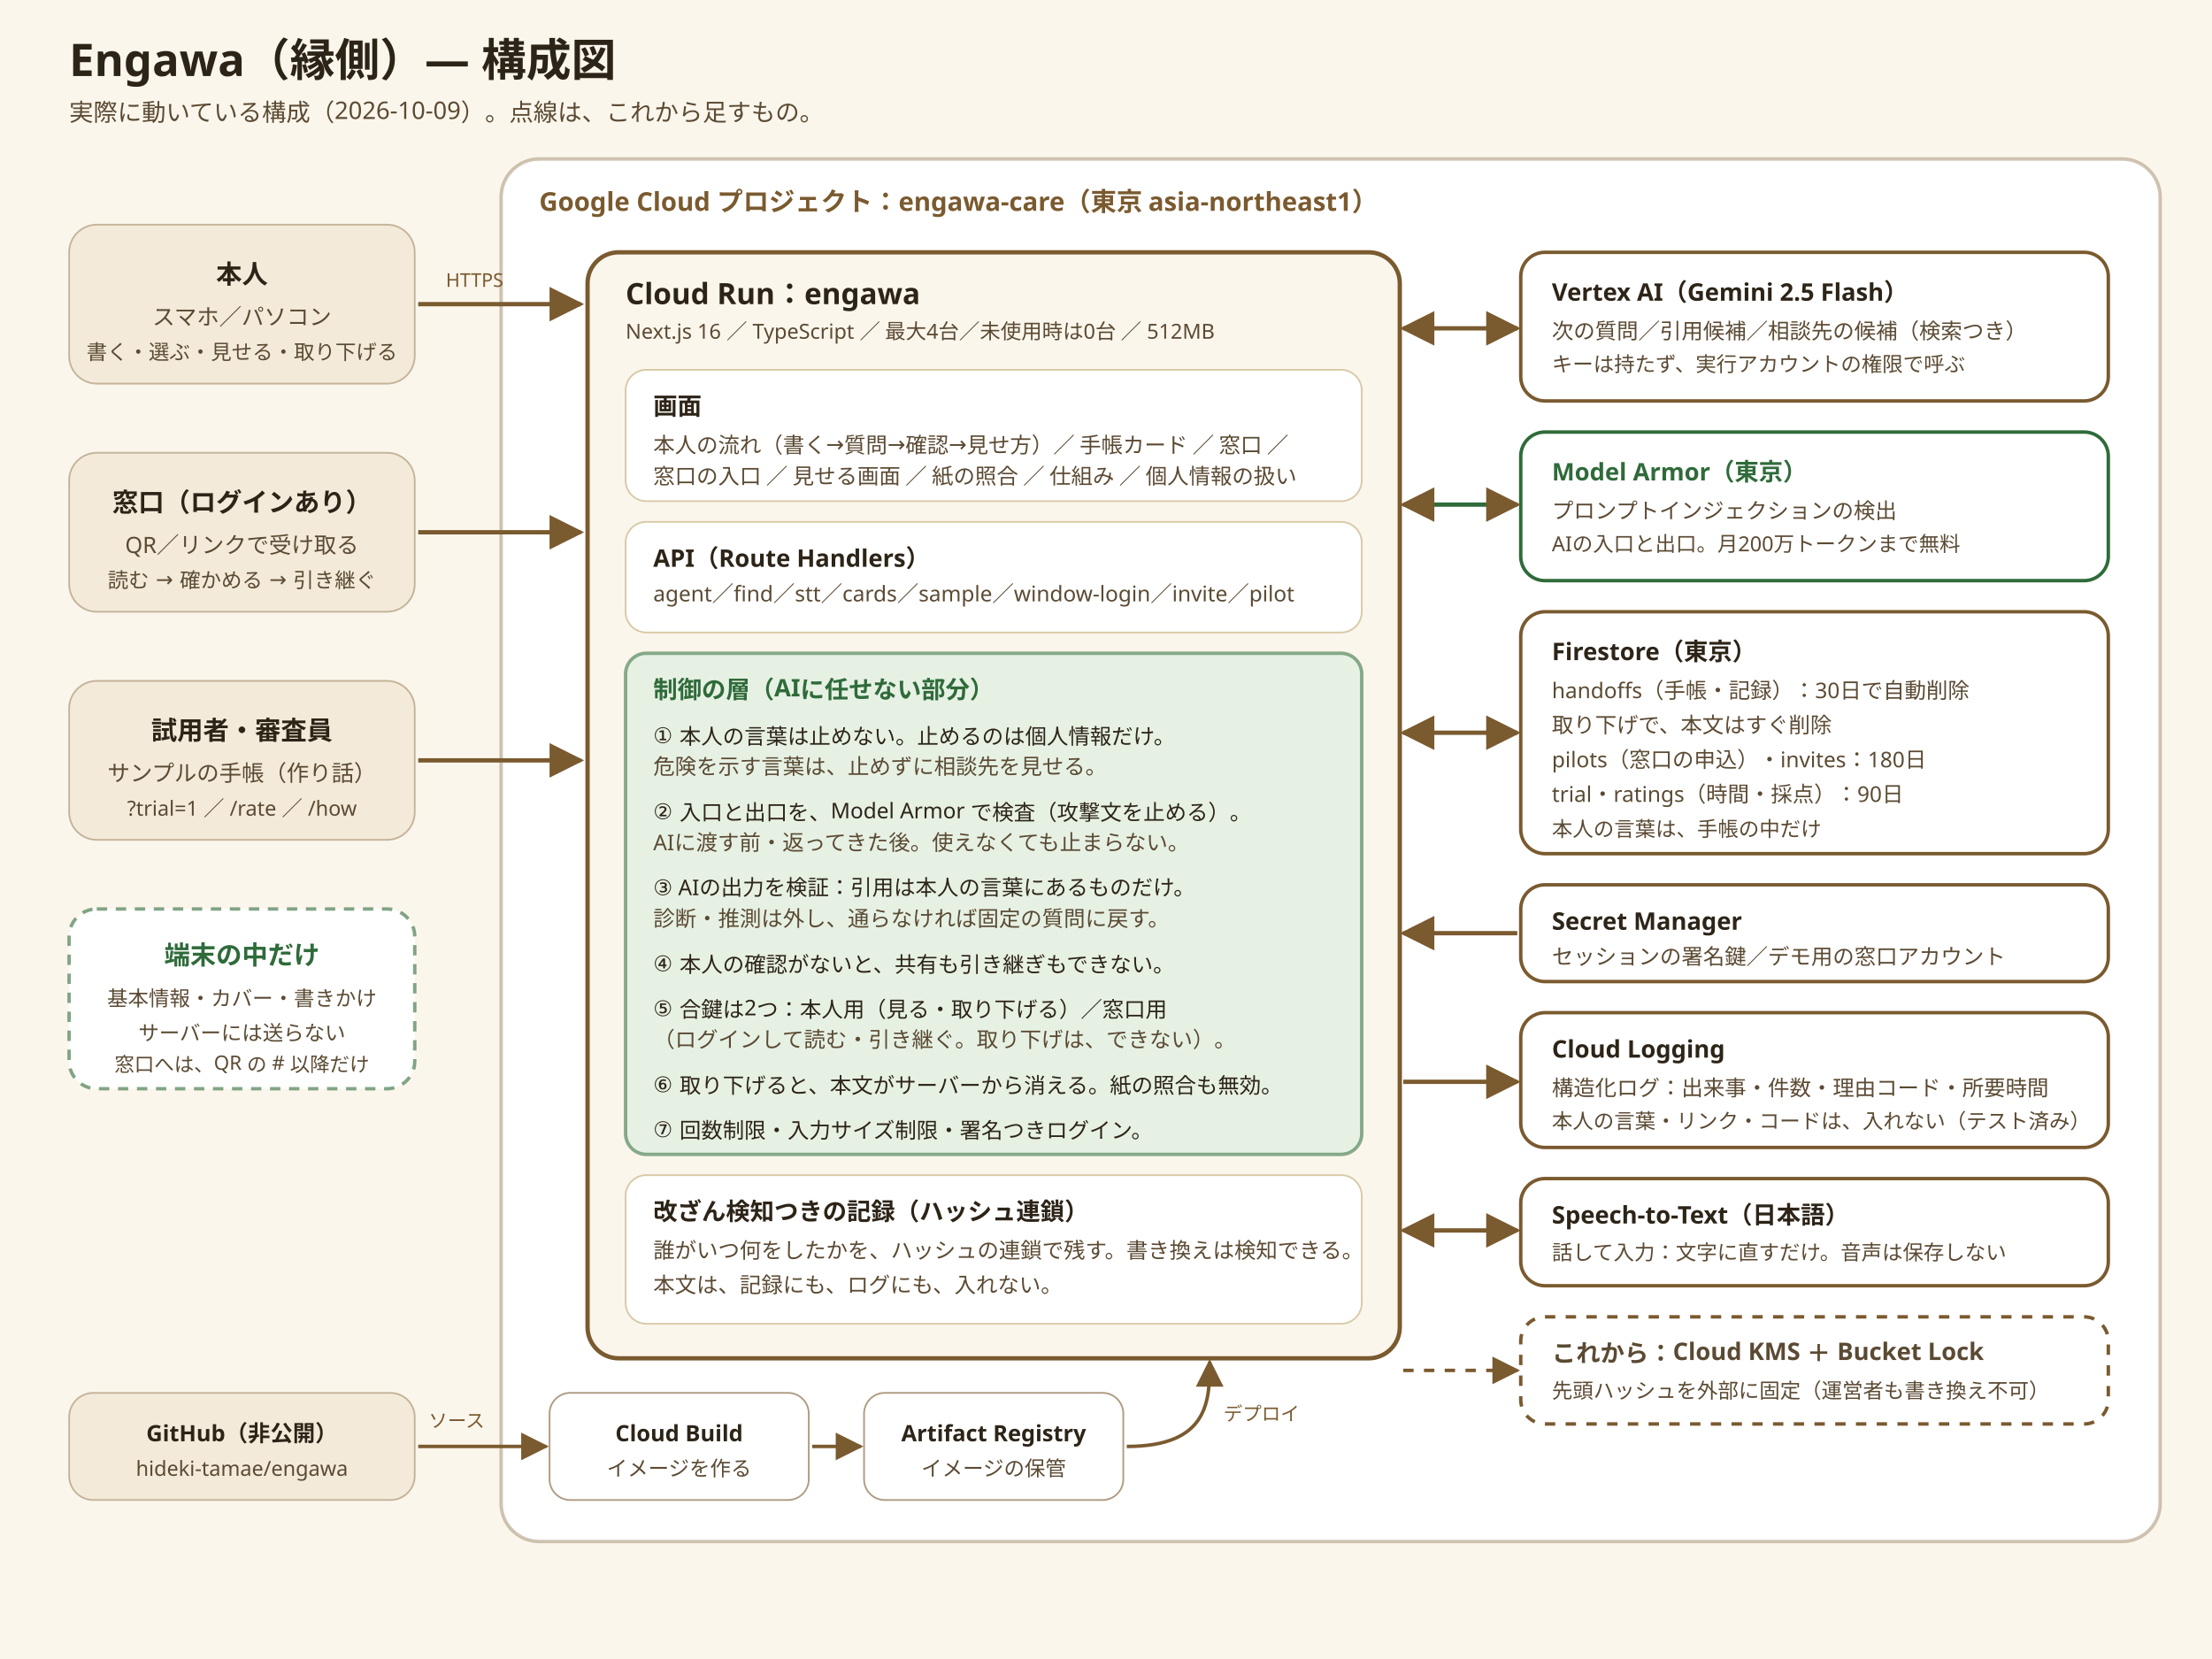
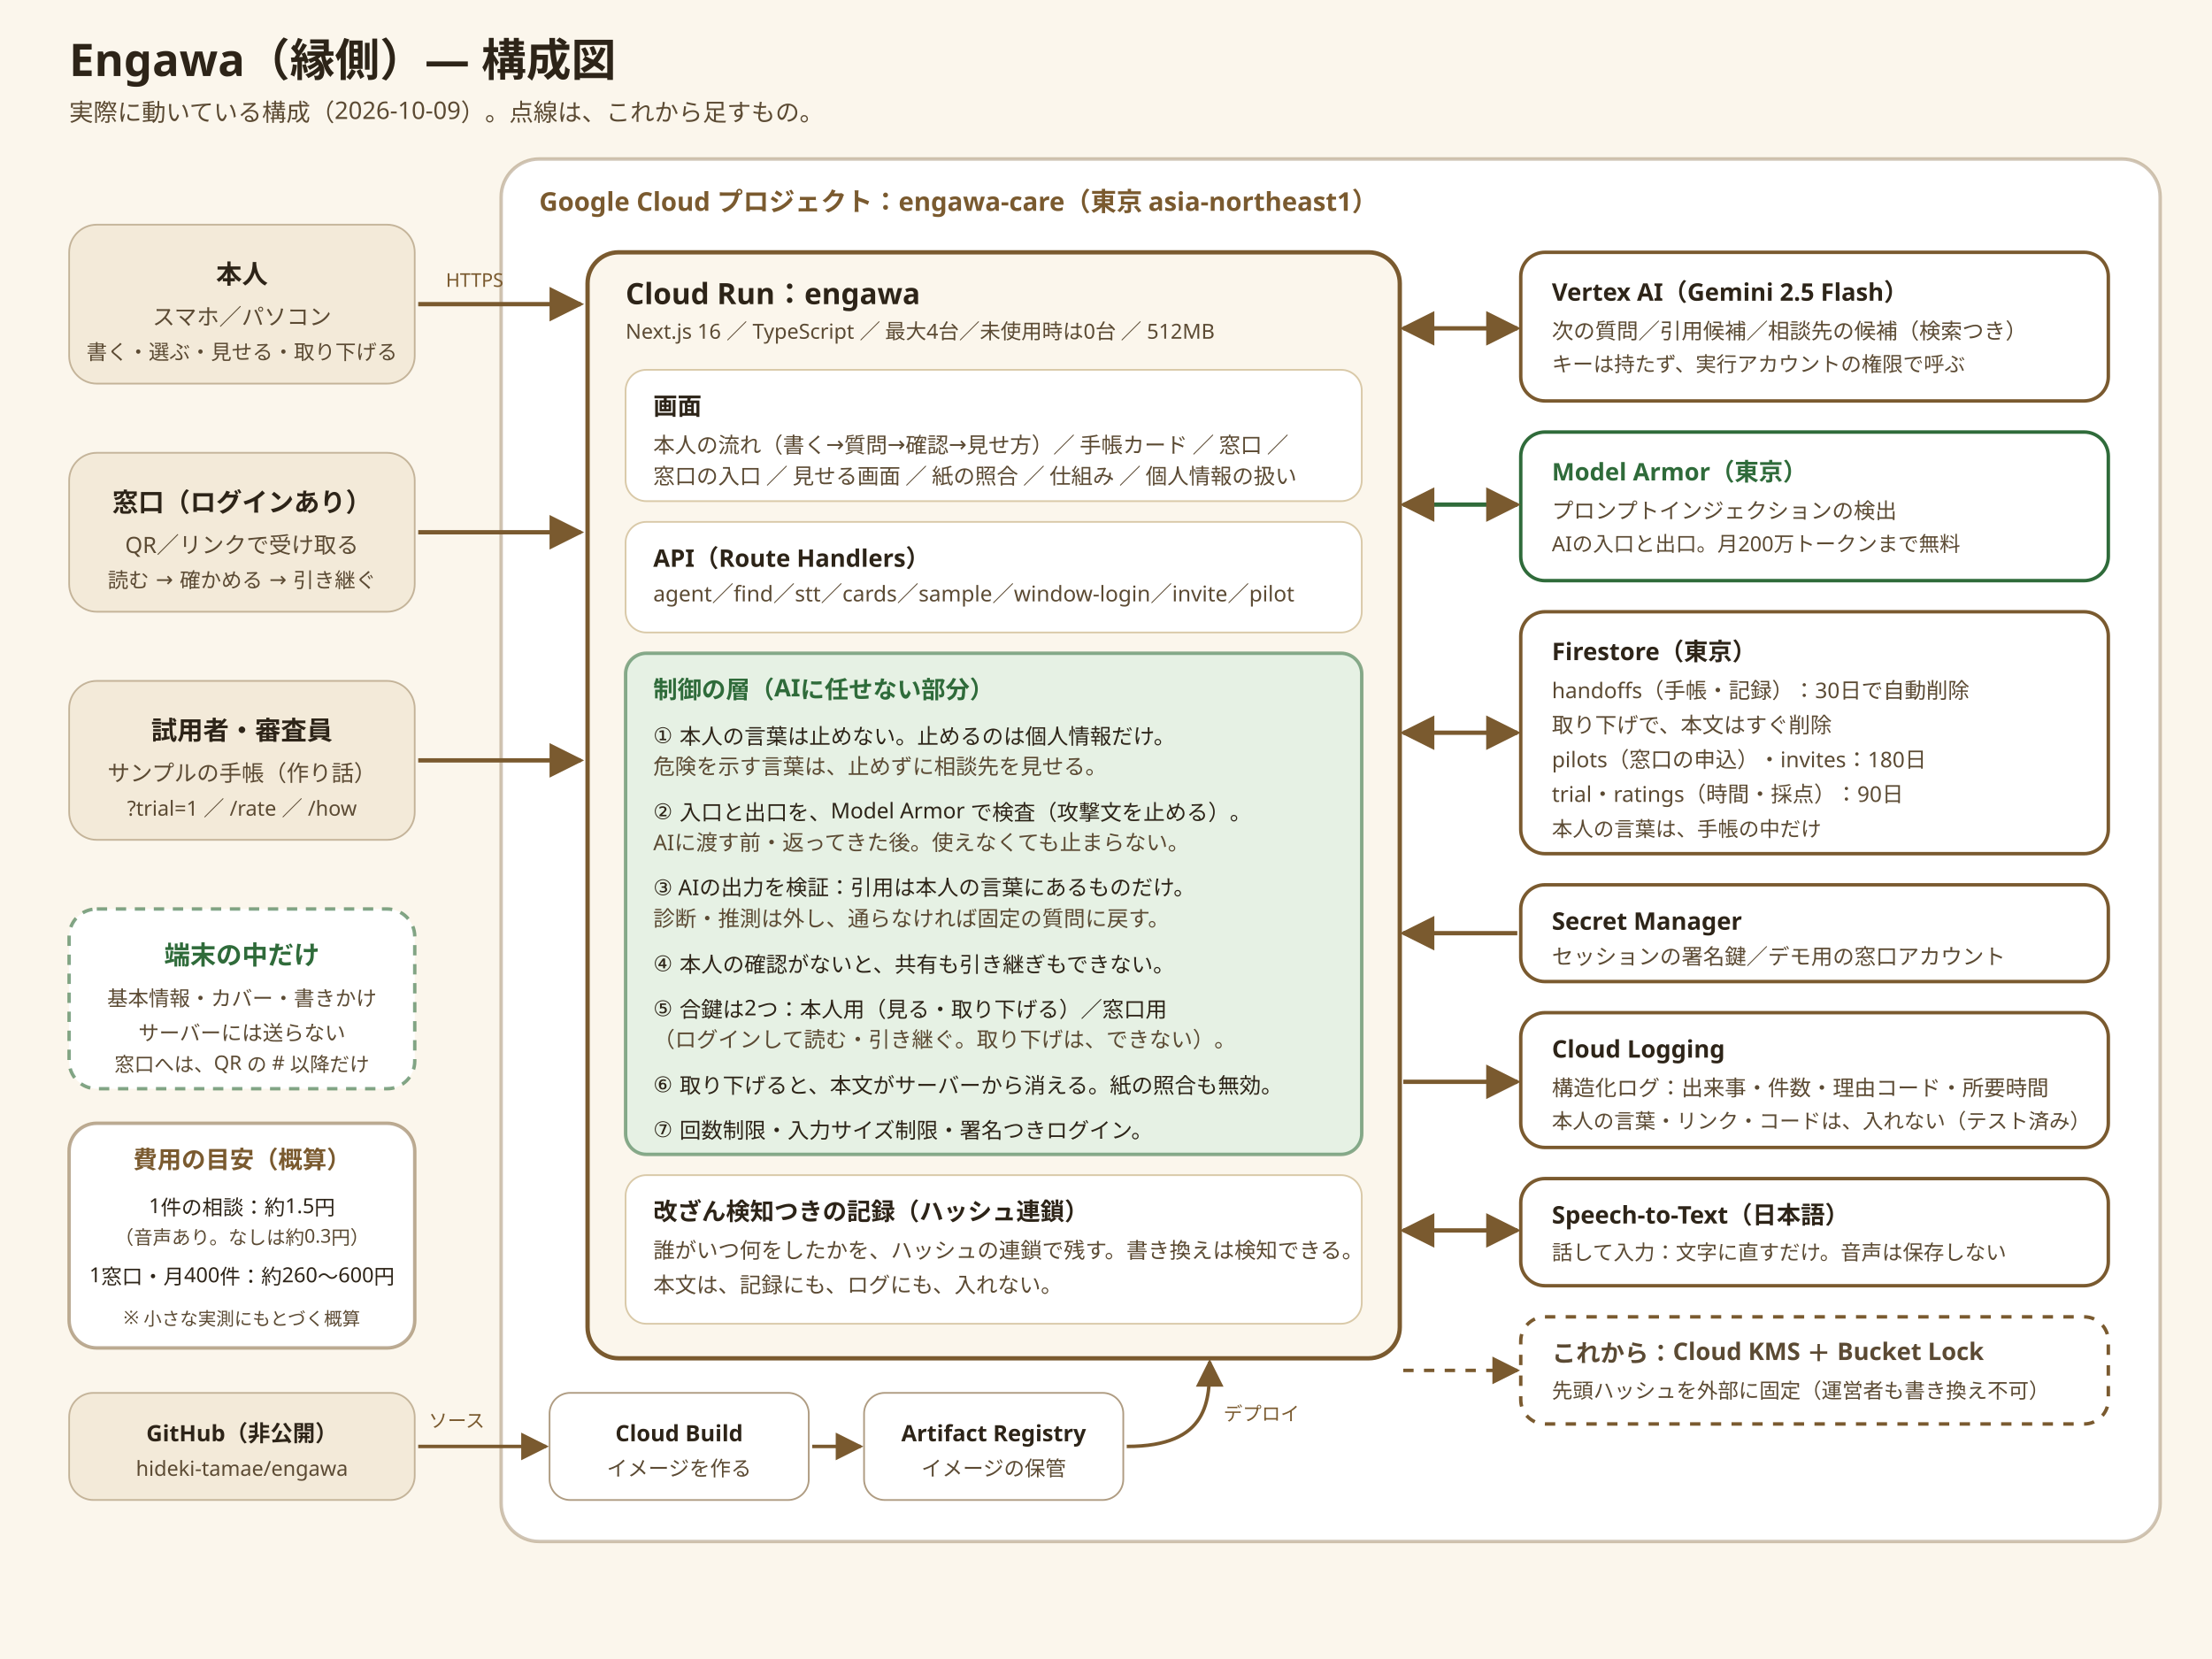
<svg xmlns="http://www.w3.org/2000/svg" viewBox="0 0 1280 960" font-family="'Hiragino Sans','Hiragino Kaku Gothic ProN','Yu Gothic','Noto Sans JP',sans-serif">
  <defs>
    <marker id="a" viewBox="0 0 10 10" refX="9" refY="5" markerWidth="8" markerHeight="8" orient="auto-start-reverse">
      <path d="M0 0L10 5L0 10z" fill="#7a5a2f" />
    </marker>
  </defs>
  <rect width="1280" height="960" fill="#fbf6ec" />
  <text x="40" y="44" font-size="26" font-weight="700" fill="#2d2418">Engawa（縁側）― 構成図</text>
  <text x="40" y="70" font-size="14" fill="#5b4a33">実際に動いている構成（2026-10-09）。点線は、これから足すもの。</text>
  <rect x="290" y="92" width="960" height="800" rx="22" fill="#fff" stroke="#7a5a2f" stroke-opacity=".35" stroke-width="2" />
  <text x="312" y="122" font-size="15" font-weight="700" fill="#7a5a2f">Google Cloud プロジェクト：engawa-care（東京 asia-northeast1）</text>
  <g font-size="15">
    <rect x="40" y="130" width="200" height="92" rx="16" fill="#f3ead9" stroke="#7a5a2f" stroke-opacity=".4" />
    <text x="140" y="164" text-anchor="middle" font-weight="700" fill="#2d2418">本人</text>
    <text x="140" y="188" text-anchor="middle" font-size="13" fill="#5b4a33">スマホ／パソコン</text>
    <text x="140" y="208" text-anchor="middle" font-size="12" fill="#5b4a33">書く・選ぶ・見せる・取り下げる</text>
    <rect x="40" y="262" width="200" height="92" rx="16" fill="#f3ead9" stroke="#7a5a2f" stroke-opacity=".4" />
    <text x="140" y="296" text-anchor="middle" font-weight="700" fill="#2d2418">窓口（ログインあり）</text>
    <text x="140" y="320" text-anchor="middle" font-size="13" fill="#5b4a33">QR／リンクで受け取る</text>
    <text x="140" y="340" text-anchor="middle" font-size="12" fill="#5b4a33">読む → 確かめる → 引き継ぐ</text>
    <rect x="40" y="394" width="200" height="92" rx="16" fill="#f3ead9" stroke="#7a5a2f" stroke-opacity=".4" />
    <text x="140" y="428" text-anchor="middle" font-weight="700" fill="#2d2418">試用者・審査員</text>
    <text x="140" y="452" text-anchor="middle" font-size="13" fill="#5b4a33">サンプルの手帳（作り話）</text>
    <text x="140" y="472" text-anchor="middle" font-size="12" fill="#5b4a33">?trial=1 ／ /rate ／ /how</text>
    <rect x="40" y="526" width="200" height="104" rx="16" fill="#fff" stroke="#2f6b3a" stroke-opacity=".6" stroke-width="2" stroke-dasharray="6 5" />
    <text x="140" y="558" text-anchor="middle" font-weight="700" fill="#2f6b3a">端末の中だけ</text>
    <text x="140" y="582" text-anchor="middle" font-size="12" fill="#5b4a33">基本情報・カバー・書きかけ</text>
    <text x="140" y="602" text-anchor="middle" font-size="12" fill="#5b4a33">サーバーには送らない</text>
    <text x="140" y="620" text-anchor="middle" font-size="11.5" fill="#5b4a33">窓口へは、QR の # 以降だけ</text>
  </g>
  <path d="M242 176 H336" stroke="#7a5a2f" stroke-width="2.5" marker-end="url(#a)" />
  <path d="M242 308 H336" stroke="#7a5a2f" stroke-width="2.5" marker-end="url(#a)" />
  <path d="M242 440 H336" stroke="#7a5a2f" stroke-width="2.5" marker-end="url(#a)" />
  <text x="258" y="166" font-size="11" fill="#7a5a2f">HTTPS</text>
  <rect x="340" y="146" width="470" height="640" rx="18" fill="#fbf6ec" stroke="#7a5a2f" stroke-width="2.5" />
  <text x="362" y="176" font-size="17" font-weight="700" fill="#2d2418">Cloud Run：engawa</text>
  <text x="362" y="196" font-size="12" fill="#5b4a33">Next.js 16 ／ TypeScript ／ 最大4台／未使用時は0台 ／ 512MB</text>
  <rect x="362" y="214" width="426" height="76" rx="12" fill="#fff" stroke="#d9c9a8" />
  <text x="378" y="240" font-size="14" font-weight="700" fill="#2d2418">画面</text>
  <text x="378" y="262" font-size="12.5" fill="#5b4a33">本人の流れ（書く→質問→確認→見せ方）／ 手帳カード ／ 窓口 ／</text>
  <text x="378" y="280" font-size="12.5" fill="#5b4a33">窓口の入口 ／ 見せる画面 ／ 紙の照合 ／ 仕組み ／ 個人情報の扱い</text>
  <rect x="362" y="302" width="426" height="64" rx="12" fill="#fff" stroke="#d9c9a8" />
  <text x="378" y="328" font-size="14" font-weight="700" fill="#2d2418">API（Route Handlers）</text>
  <text x="378" y="348" font-size="12.5" fill="#5b4a33">agent／find／stt／cards／sample／window-login／invite／pilot</text>
  <rect x="362" y="378" width="426" height="290" rx="12" fill="#e6f1e4" stroke="#2f6b3a" stroke-opacity=".55" stroke-width="2" />
  <text x="378" y="404" font-size="14" font-weight="700" fill="#2f6b3a">制御の層（AIに任せない部分）</text>
  <g font-size="12.5" fill="#2d2418">
    <text x="378" y="430">① 本人の言葉は止めない。止めるのは個人情報だけ。</text>
    <text x="378" y="448" fill="#5b4a33">　 危険を示す言葉は、止めずに相談先を見せる。</text>
    <text x="378" y="474">② 入口と出口を、Model Armor で検査（攻撃文を止める）。</text>
    <text x="378" y="492" fill="#5b4a33">　 AIに渡す前・返ってきた後。使えなくても止まらない。</text>
    <text x="378" y="518">③ AIの出力を検証：引用は本人の言葉にあるものだけ。</text>
    <text x="378" y="536" fill="#5b4a33">　 診断・推測は外し、通らなければ固定の質問に戻す。</text>
    <text x="378" y="562">④ 本人の確認がないと、共有も引き継ぎもできない。</text>
    <text x="378" y="588">⑤ 合鍵は2つ：本人用（見る・取り下げる）／窓口用</text>
    <text x="378" y="606" fill="#5b4a33">　 （ログインして読む・引き継ぐ。取り下げは、できない）。</text>
    <text x="378" y="632">⑥ 取り下げると、本文がサーバーから消える。紙の照合も無効。</text>
    <text x="378" y="658">⑦ 回数制限・入力サイズ制限・署名つきログイン。</text>
  </g>
  <rect x="362" y="680" width="426" height="86" rx="12" fill="#fff" stroke="#d9c9a8" />
  <text x="378" y="706" font-size="14" font-weight="700" fill="#2d2418">改ざん検知つきの記録（ハッシュ連鎖）</text>
  <text x="378" y="728" font-size="12.5" fill="#5b4a33">誰がいつ何をしたかを、ハッシュの連鎖で残す。書き換えは検知できる。</text>
  <text x="378" y="748" font-size="12.5" fill="#5b4a33">本文は、記録にも、ログにも、入れない。</text>
  <g font-size="14">
    <rect x="880" y="146" width="340" height="86" rx="14" fill="#fff" stroke="#7a5a2f" stroke-width="2" />
    <text x="898" y="174" font-weight="700" fill="#2d2418">Vertex AI（Gemini 2.5 Flash）</text>
    <text x="898" y="196" font-size="12.5" fill="#5b4a33">次の質問／引用候補／相談先の候補（検索つき）</text>
    <text x="898" y="215" font-size="12" fill="#5b4a33">キーは持たず、実行アカウントの権限で呼ぶ</text>
    <rect x="880" y="250" width="340" height="86" rx="14" fill="#fff" stroke="#2f6b3a" stroke-width="2" />
    <text x="898" y="278" font-weight="700" fill="#2f6b3a">Model Armor（東京）</text>
    <text x="898" y="300" font-size="12.5" fill="#5b4a33">プロンプトインジェクションの検出</text>
    <text x="898" y="319" font-size="12" fill="#5b4a33">AIの入口と出口。月200万トークンまで無料</text>
    <rect x="880" y="354" width="340" height="140" rx="14" fill="#fff" stroke="#7a5a2f" stroke-width="2" />
    <text x="898" y="382" font-weight="700" fill="#2d2418">Firestore（東京）</text>
    <text x="898" y="404" font-size="12.5" fill="#5b4a33">handoffs（手帳・記録）：30日で自動削除</text>
    <text x="898" y="424" font-size="12.5" fill="#5b4a33">　取り下げで、本文はすぐ削除</text>
    <text x="898" y="444" font-size="12.5" fill="#5b4a33">pilots（窓口の申込）・invites：180日</text>
    <text x="898" y="464" font-size="12.5" fill="#5b4a33">trial・ratings（時間・採点）：90日</text>
    <text x="898" y="484" font-size="12" fill="#5b4a33">本人の言葉は、手帳の中だけ</text>
    <rect x="880" y="512" width="340" height="56" rx="14" fill="#fff" stroke="#7a5a2f" stroke-width="2" />
    <text x="898" y="538" font-weight="700" fill="#2d2418">Secret Manager</text>
    <text x="898" y="558" font-size="12.5" fill="#5b4a33">セッションの署名鍵／デモ用の窓口アカウント</text>
    <rect x="880" y="586" width="340" height="78" rx="14" fill="#fff" stroke="#7a5a2f" stroke-width="2" />
    <text x="898" y="612" font-weight="700" fill="#2d2418">Cloud Logging</text>
    <text x="898" y="634" font-size="12.5" fill="#5b4a33">構造化ログ：出来事・件数・理由コード・所要時間</text>
    <text x="898" y="653" font-size="12" fill="#5b4a33">本人の言葉・リンク・コードは、入れない（テスト済み）</text>
    <rect x="880" y="682" width="340" height="62" rx="14" fill="#fff" stroke="#7a5a2f" stroke-width="2" />
    <text x="898" y="708" font-weight="700" fill="#2d2418">Speech-to-Text（日本語）</text>
    <text x="898" y="729" font-size="12" fill="#5b4a33">話して入力：文字に直すだけ。音声は保存しない</text>
    <rect x="880" y="762" width="340" height="62" rx="14" fill="#fff" stroke="#7a5a2f" stroke-width="2" stroke-dasharray="6 6" />
    <text x="898" y="788" font-weight="700" fill="#5b4a33">これから：Cloud KMS ＋ Bucket Lock</text>
    <text x="898" y="809" font-size="12" fill="#5b4a33">先頭ハッシュを外部に固定（運営者も書き換え不可）</text>
  </g>
  <path d="M812 190 H878" stroke="#7a5a2f" stroke-width="2.5" marker-end="url(#a)" marker-start="url(#a)" />
  <path d="M812 292 H878" stroke="#2f6b3a" stroke-width="2.5" marker-end="url(#a)" marker-start="url(#a)" />
  <path d="M812 424 H878" stroke="#7a5a2f" stroke-width="2.5" marker-end="url(#a)" marker-start="url(#a)" />
  <path d="M878 540 H812" stroke="#7a5a2f" stroke-width="2.5" marker-end="url(#a)" />
  <path d="M812 626 H878" stroke="#7a5a2f" stroke-width="2.5" marker-end="url(#a)" />
  <path d="M812 712 H878" stroke="#7a5a2f" stroke-width="2.5" marker-end="url(#a)" marker-start="url(#a)" />
  <path d="M812 793 H878" stroke="#7a5a2f" stroke-width="2" stroke-dasharray="6 6" marker-end="url(#a)" />
+   <g font-size="12">
+     <rect x="40" y="650" width="200" height="130" rx="16" fill="#fff" stroke="#7a5a2f" stroke-opacity=".5" stroke-width="2" />
+     <text x="140" y="676" text-anchor="middle" font-size="14" font-weight="700" fill="#7a5a2f">費用の目安（概算）</text>
+     <text x="140" y="702" text-anchor="middle" fill="#2d2418">1件の相談：約1.5円</text>
+     <text x="140" y="720" text-anchor="middle" font-size="11" fill="#5b4a33">（音声あり。なしは約0.3円）</text>
+     <text x="140" y="742" text-anchor="middle" fill="#2d2418">1窓口・月400件：約260〜600円</text>
+     <text x="140" y="766" text-anchor="middle" font-size="10.5" fill="#5b4a33">※ 小さな実測にもとづく概算</text>
+   </g>
  <g font-size="13">
    <rect x="40" y="806" width="200" height="62" rx="14" fill="#f3ead9" stroke="#7a5a2f" stroke-opacity=".4" />
    <text x="140" y="834" text-anchor="middle" font-weight="700" fill="#2d2418">GitHub（非公開）</text>
    <text x="140" y="854" text-anchor="middle" font-size="12" fill="#5b4a33">hideki-tamae/engawa</text>
    <rect x="318" y="806" width="150" height="62" rx="12" fill="#fff" stroke="#7a5a2f" stroke-opacity=".6" />
    <text x="393" y="834" text-anchor="middle" font-weight="700" fill="#2d2418">Cloud Build</text>
    <text x="393" y="854" text-anchor="middle" font-size="12" fill="#5b4a33">イメージを作る</text>
    <rect x="500" y="806" width="150" height="62" rx="12" fill="#fff" stroke="#7a5a2f" stroke-opacity=".6" />
    <text x="575" y="834" text-anchor="middle" font-weight="700" fill="#2d2418">Artifact Registry</text>
    <text x="575" y="854" text-anchor="middle" font-size="12" fill="#5b4a33">イメージの保管</text>
  </g>
  <path d="M242 837 H316" stroke="#7a5a2f" stroke-width="2" marker-end="url(#a)" />
  <text x="248" y="826" font-size="11" fill="#7a5a2f">ソース</text>
  <path d="M470 837 H498" stroke="#7a5a2f" stroke-width="2" marker-end="url(#a)" />
  <path d="M652 837 C 700 837, 700 810, 700 788" fill="none" stroke="#7a5a2f" stroke-width="2" marker-end="url(#a)" />
  <text x="708" y="822" font-size="11" fill="#7a5a2f">デプロイ</text>
</svg>
